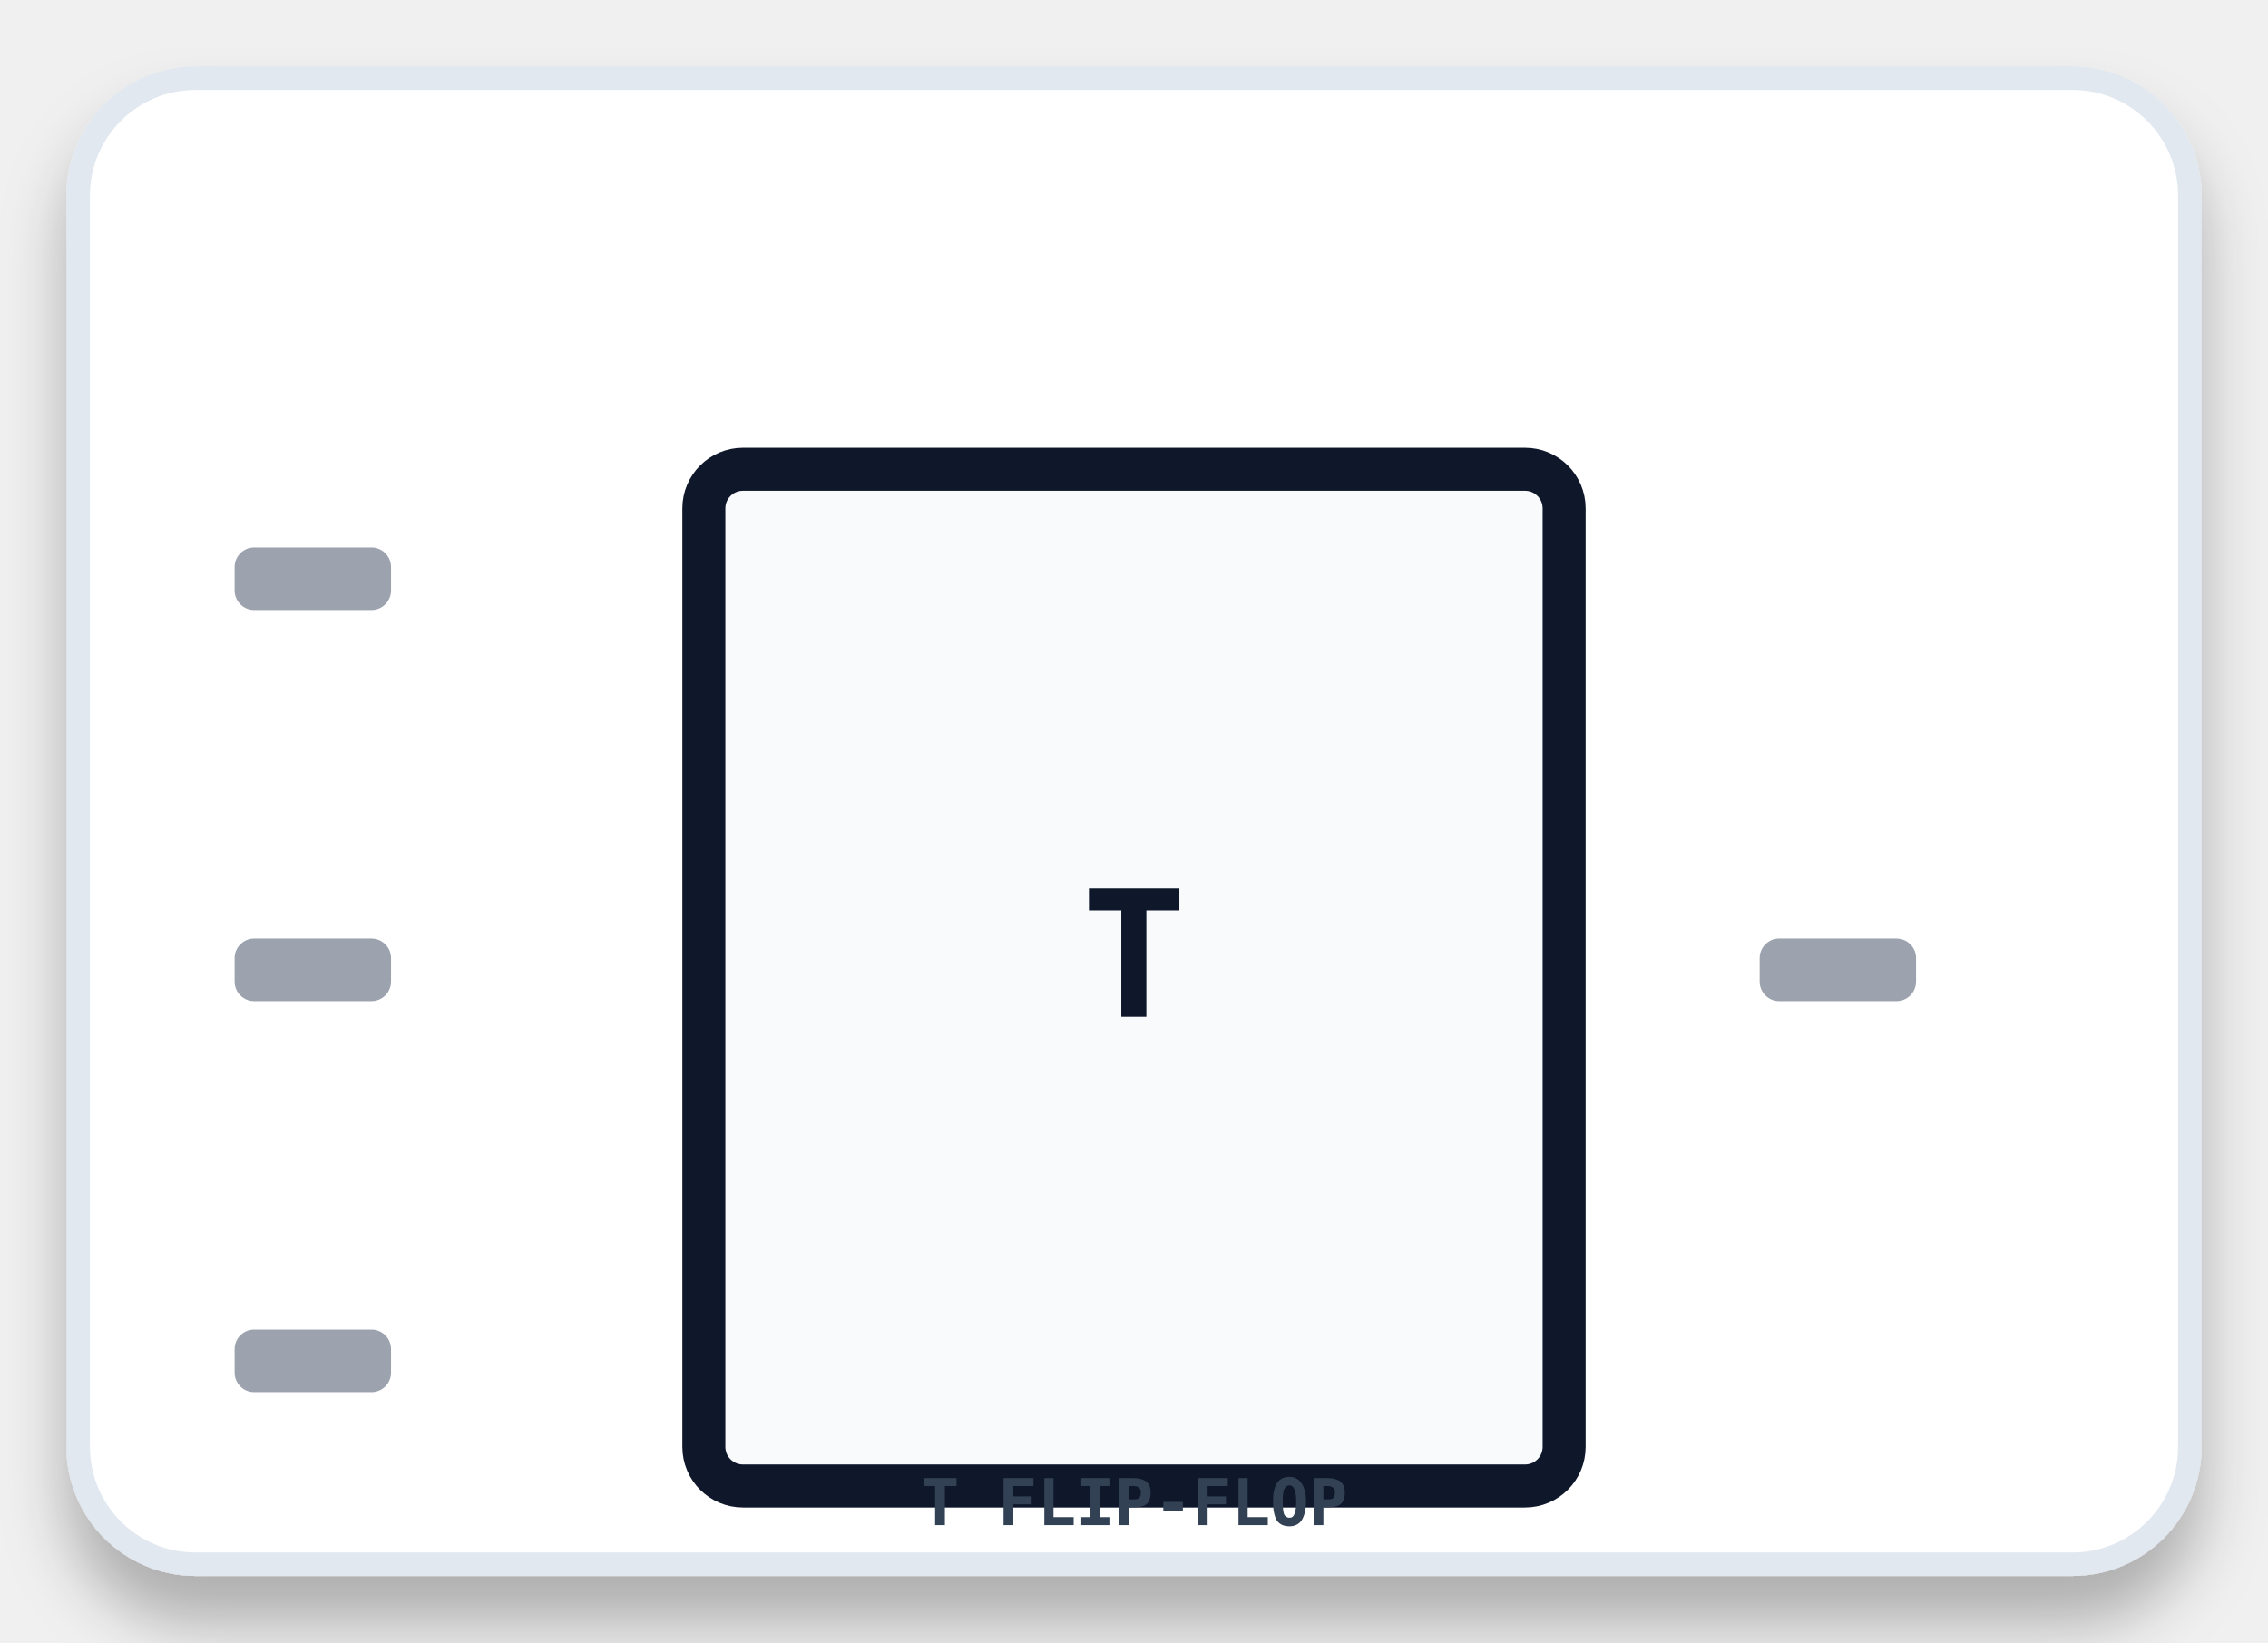
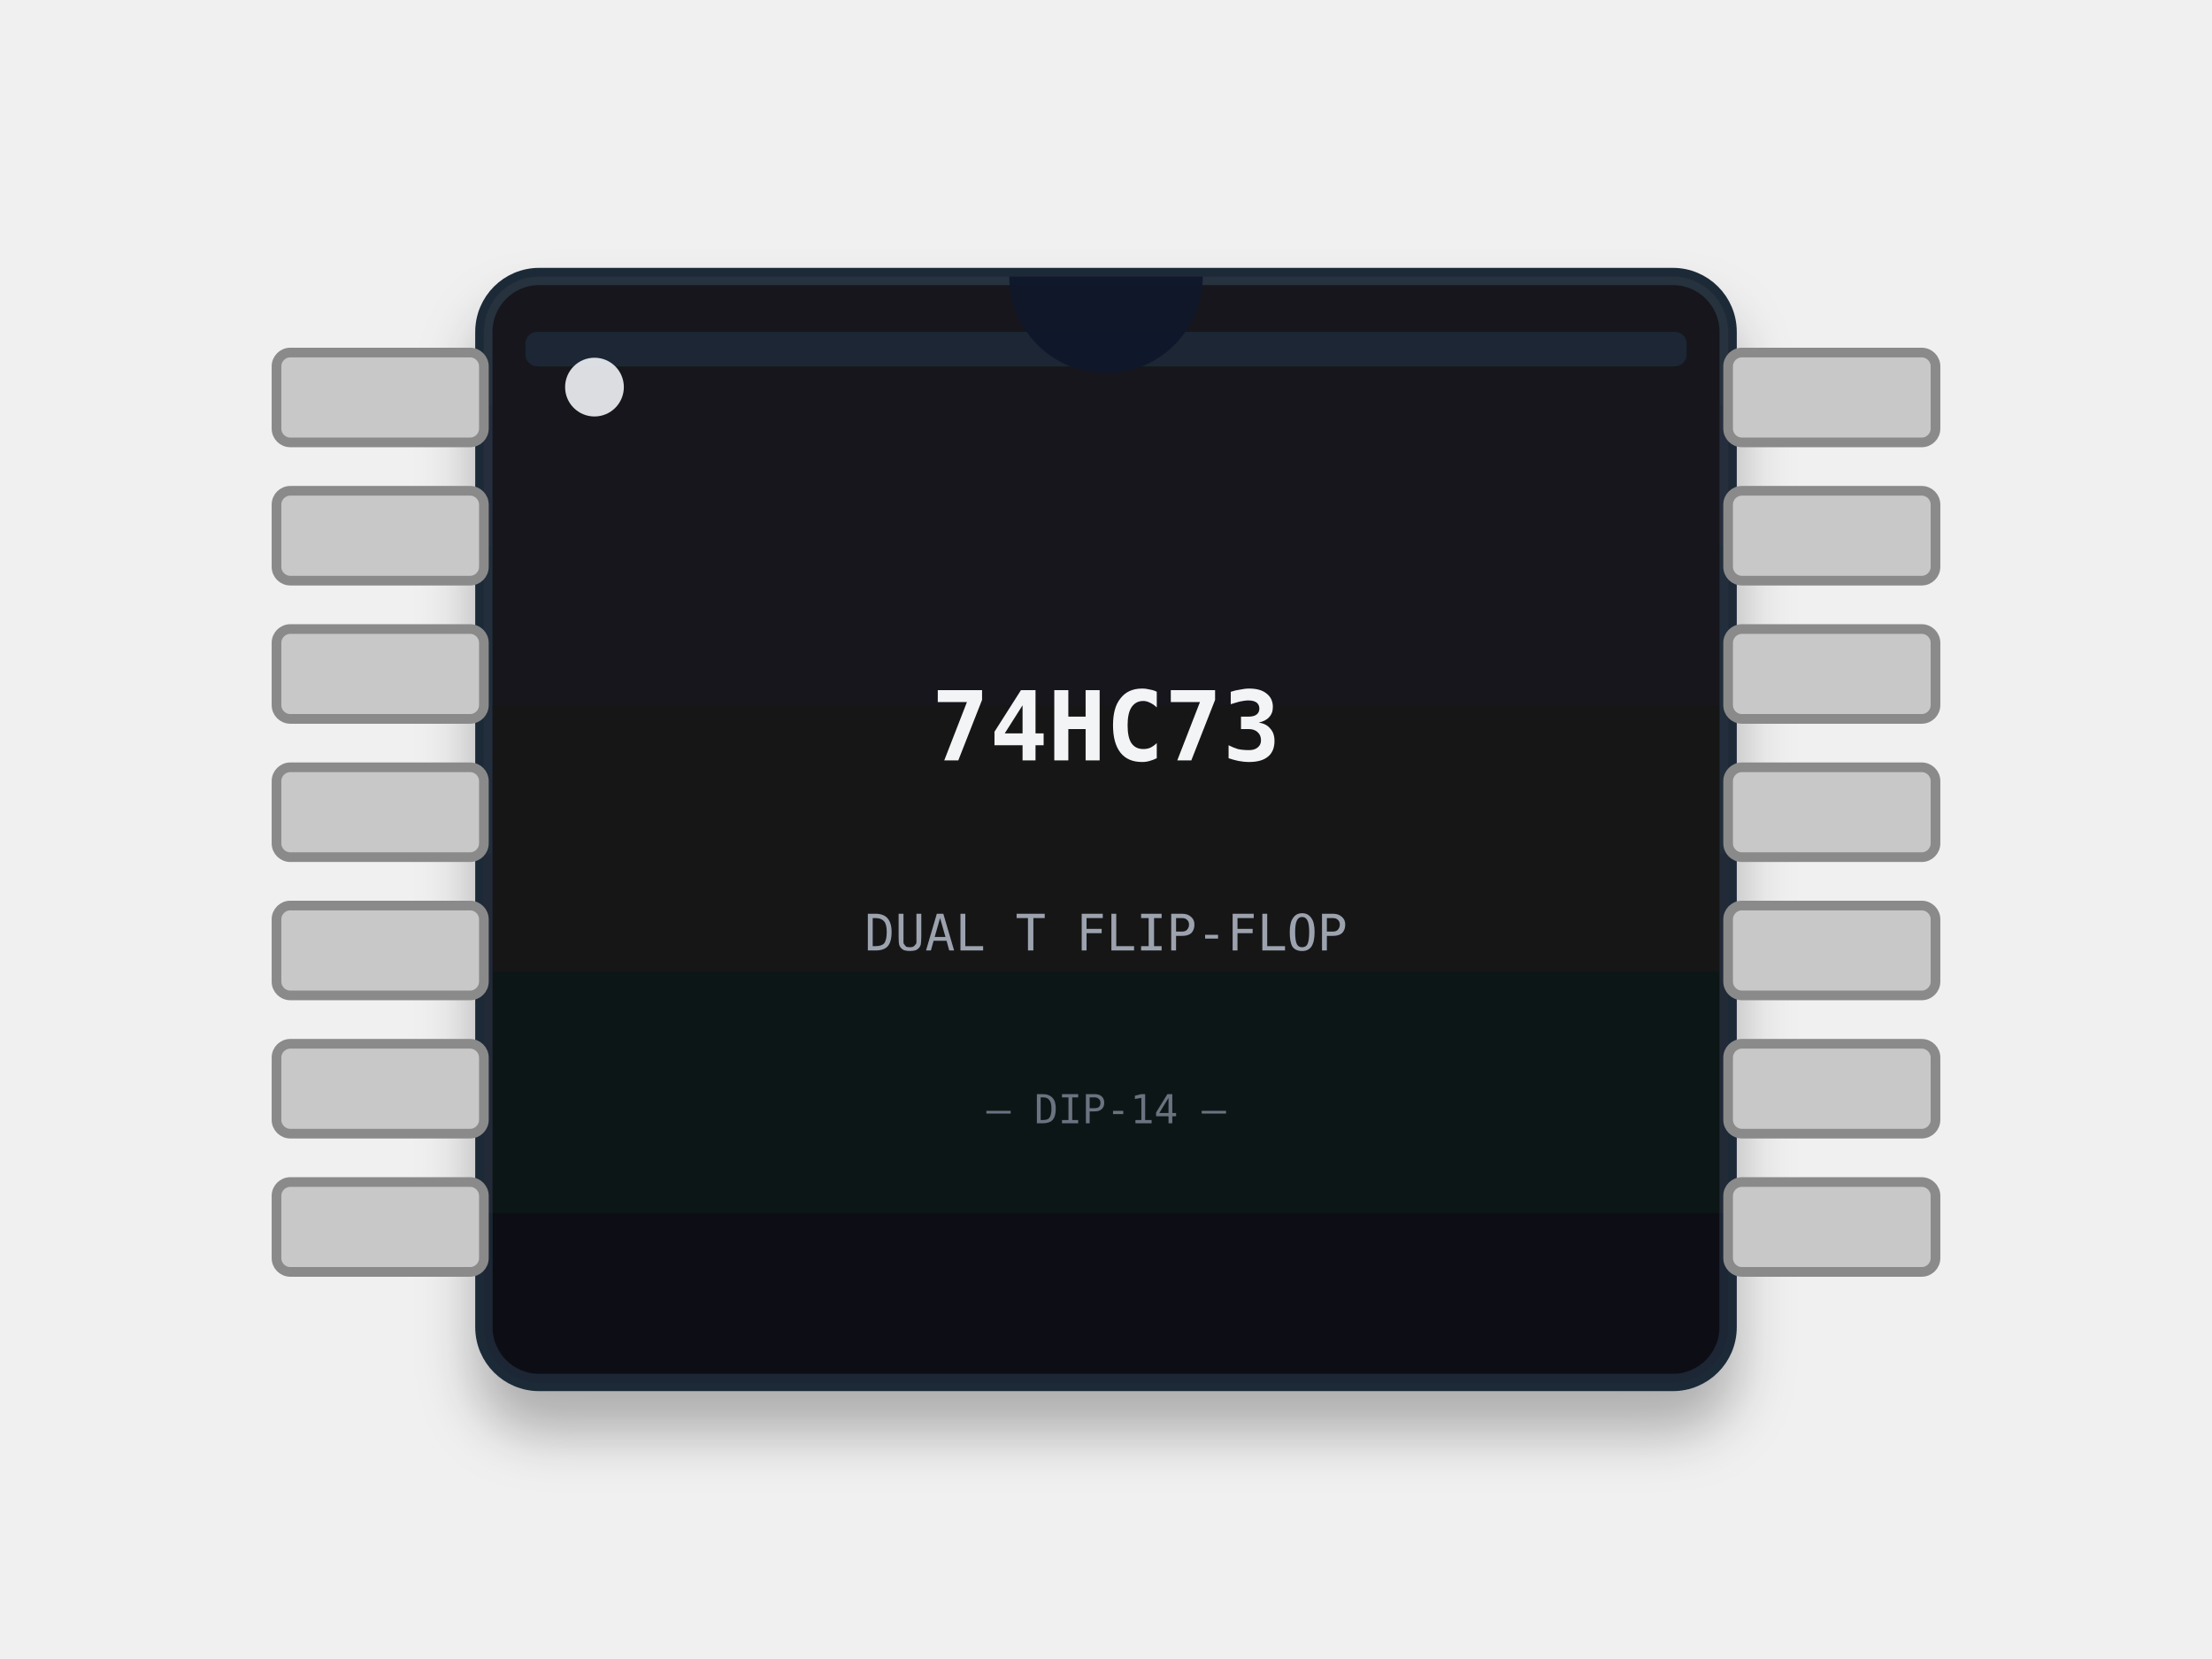
- <svg xmlns="http://www.w3.org/2000/svg" width="58" height="42" viewBox="0 0 58 42">
+ <svg xmlns="http://www.w3.org/2000/svg" width="64" height="48" viewBox="0 0 64 48">
  <defs>
    <linearGradient id="bodyGrad" x1="0" y1="0" x2="0" y2="1">
      <stop offset="0%" stop-color="#ffffff" stop-opacity="0.18" />
      <stop offset="100%" stop-color="#000000" stop-opacity="0.22" />
    </linearGradient>
-     <linearGradient id="leadGrad" x1="0" y1="0" x2="1" y2="0">
-       <stop offset="0%" stop-color="#8a8a8a" />
-       <stop offset="50%" stop-color="#e0e0e0" />
-       <stop offset="100%" stop-color="#9a9a9a" />
-     </linearGradient>
    <filter id="softShadow" x="-20%" y="-20%" width="140%" height="140%">
      <feDropShadow dx="0" dy="1.2" stdDeviation="0.8" flood-color="#000" flood-opacity="0.28" />
    </filter>
  </defs>
-   <rect x="2" y="2" width="54" height="38" rx="3" fill="#ffffff" stroke="#e2e8f0" stroke-width="0.6" filter="url(#softShadow)" />
-   <g transform="translate(6 4)">
-     <rect x="12" y="8" width="22" height="26" rx="1" fill="#f8fafc" stroke="#0f172a" stroke-width="1.1" />
-     <text x="23" y="22" text-anchor="middle" font-family="monospace" font-size="4.5" font-weight="700" fill="#0f172a">T</text>
-     <rect x="0" y="10" width="4" height="1.6" rx="0.5" fill="#9ca3af" />
-     <rect x="0" y="20" width="4" height="1.6" rx="0.5" fill="#9ca3af" />
-     <rect x="0" y="30" width="4" height="1.6" rx="0.5" fill="#9ca3af" />
-     <rect x="39" y="20" width="4" height="1.6" rx="0.5" fill="#9ca3af" />
+   <g filter="url(#softShadow)">
+     <rect x="14.0" y="8.0" width="36" height="32" rx="1.6" fill="#0f1115" stroke="#1f2937" stroke-width="0.5" />
+     <rect x="14.0" y="8.0" width="36" height="32" rx="1.6" fill="url(#bodyGrad)" opacity="0.18" />
+     <rect x="15.2" y="9.6" width="33.6" height="1" rx="0.35" fill="#1f2937" opacity="0.9" />
  </g>
-   <text x="29" y="39" text-anchor="middle" font-family="monospace" font-size="1.65" font-weight="600" fill="#334155">T FLIP-FLOP</text>
+   <rect x="8.0" y="10.2" width="6" height="2.6" rx="0.4" fill="#c8c8c8" stroke="#8a8a8a" stroke-width="0.28" />
+   <rect x="50.0" y="10.2" width="6" height="2.6" rx="0.4" fill="#c8c8c8" stroke="#8a8a8a" stroke-width="0.28" />
+   <rect x="8.0" y="14.2" width="6" height="2.6" rx="0.4" fill="#c8c8c8" stroke="#8a8a8a" stroke-width="0.28" />
+   <rect x="50.0" y="14.2" width="6" height="2.6" rx="0.4" fill="#c8c8c8" stroke="#8a8a8a" stroke-width="0.28" />
+   <rect x="8.0" y="18.2" width="6" height="2.6" rx="0.4" fill="#c8c8c8" stroke="#8a8a8a" stroke-width="0.28" />
+   <rect x="50.0" y="18.2" width="6" height="2.6" rx="0.4" fill="#c8c8c8" stroke="#8a8a8a" stroke-width="0.28" />
+   <rect x="8.0" y="22.2" width="6" height="2.6" rx="0.4" fill="#c8c8c8" stroke="#8a8a8a" stroke-width="0.28" />
+   <rect x="50.0" y="22.2" width="6" height="2.6" rx="0.4" fill="#c8c8c8" stroke="#8a8a8a" stroke-width="0.28" />
+   <rect x="8.0" y="26.2" width="6" height="2.6" rx="0.4" fill="#c8c8c8" stroke="#8a8a8a" stroke-width="0.28" />
+   <rect x="50.0" y="26.2" width="6" height="2.6" rx="0.4" fill="#c8c8c8" stroke="#8a8a8a" stroke-width="0.28" />
+   <rect x="8.0" y="30.2" width="6" height="2.6" rx="0.4" fill="#c8c8c8" stroke="#8a8a8a" stroke-width="0.28" />
+   <rect x="50.0" y="30.2" width="6" height="2.6" rx="0.4" fill="#c8c8c8" stroke="#8a8a8a" stroke-width="0.28" />
+   <rect x="8.0" y="34.2" width="6" height="2.6" rx="0.4" fill="#c8c8c8" stroke="#8a8a8a" stroke-width="0.28" />
+   <rect x="50.0" y="34.2" width="6" height="2.6" rx="0.4" fill="#c8c8c8" stroke="#8a8a8a" stroke-width="0.28" />
+   <path d="M29.2 8.0 A2.8 2.8 0 0 0 34.8 8.0 Z" fill="#0f172a" opacity="0.95" />
+   <circle cx="17.2" cy="11.2" r="0.85" fill="#e5e7eb" opacity="0.95" />
+   <text x="32.0" y="22.0" text-anchor="middle" font-family="monospace" font-size="2.8" font-weight="700" fill="#f3f4f6">74HC73</text>
+   <text x="32.0" y="27.5" text-anchor="middle" font-family="monospace" font-size="1.45" fill="#9ca3af">DUAL T FLIP-FLOP</text>
+   <text x="32.0" y="32.5" text-anchor="middle" font-family="monospace" font-size="1.15" fill="#6b7280">— DIP-14 —</text>
</svg>
